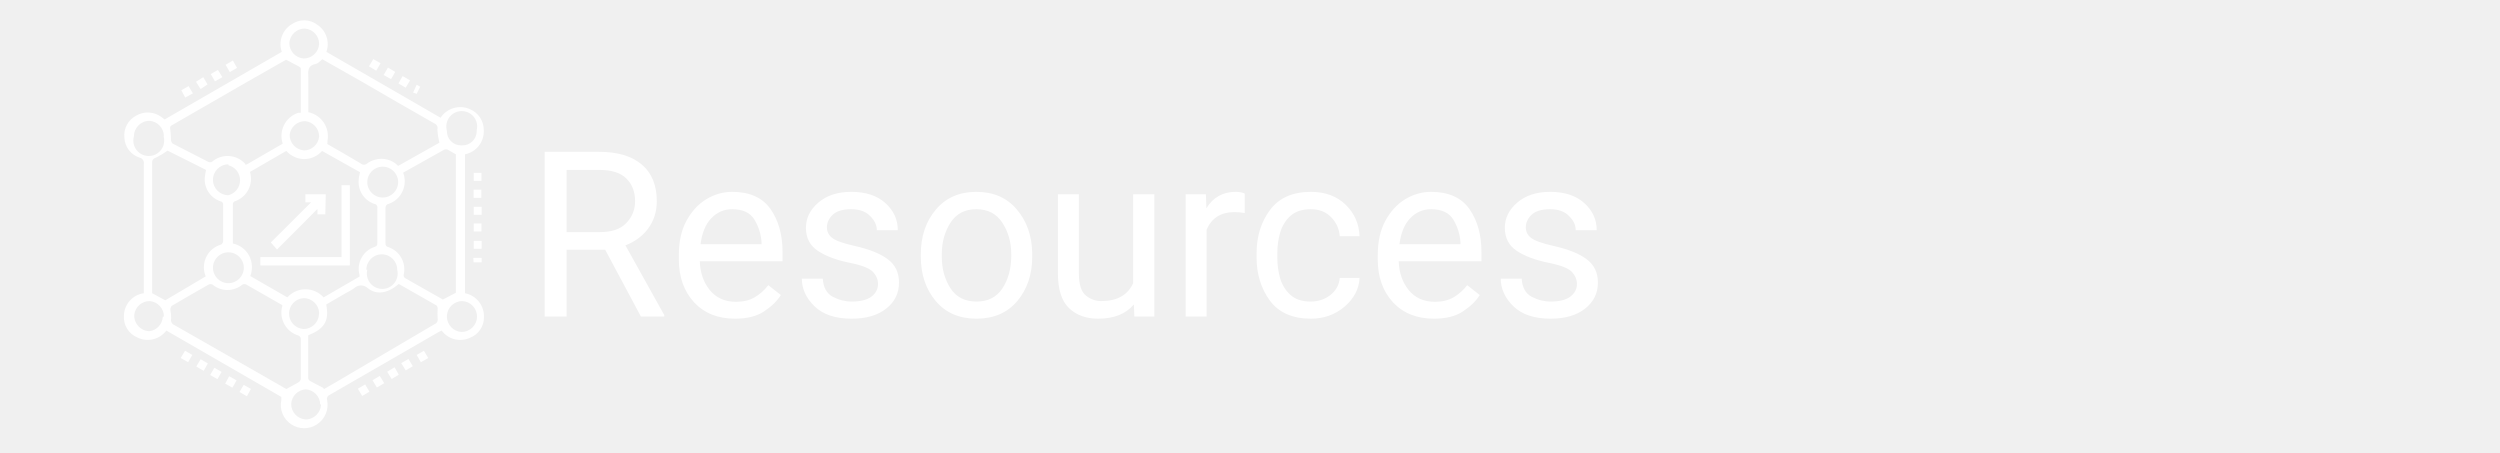
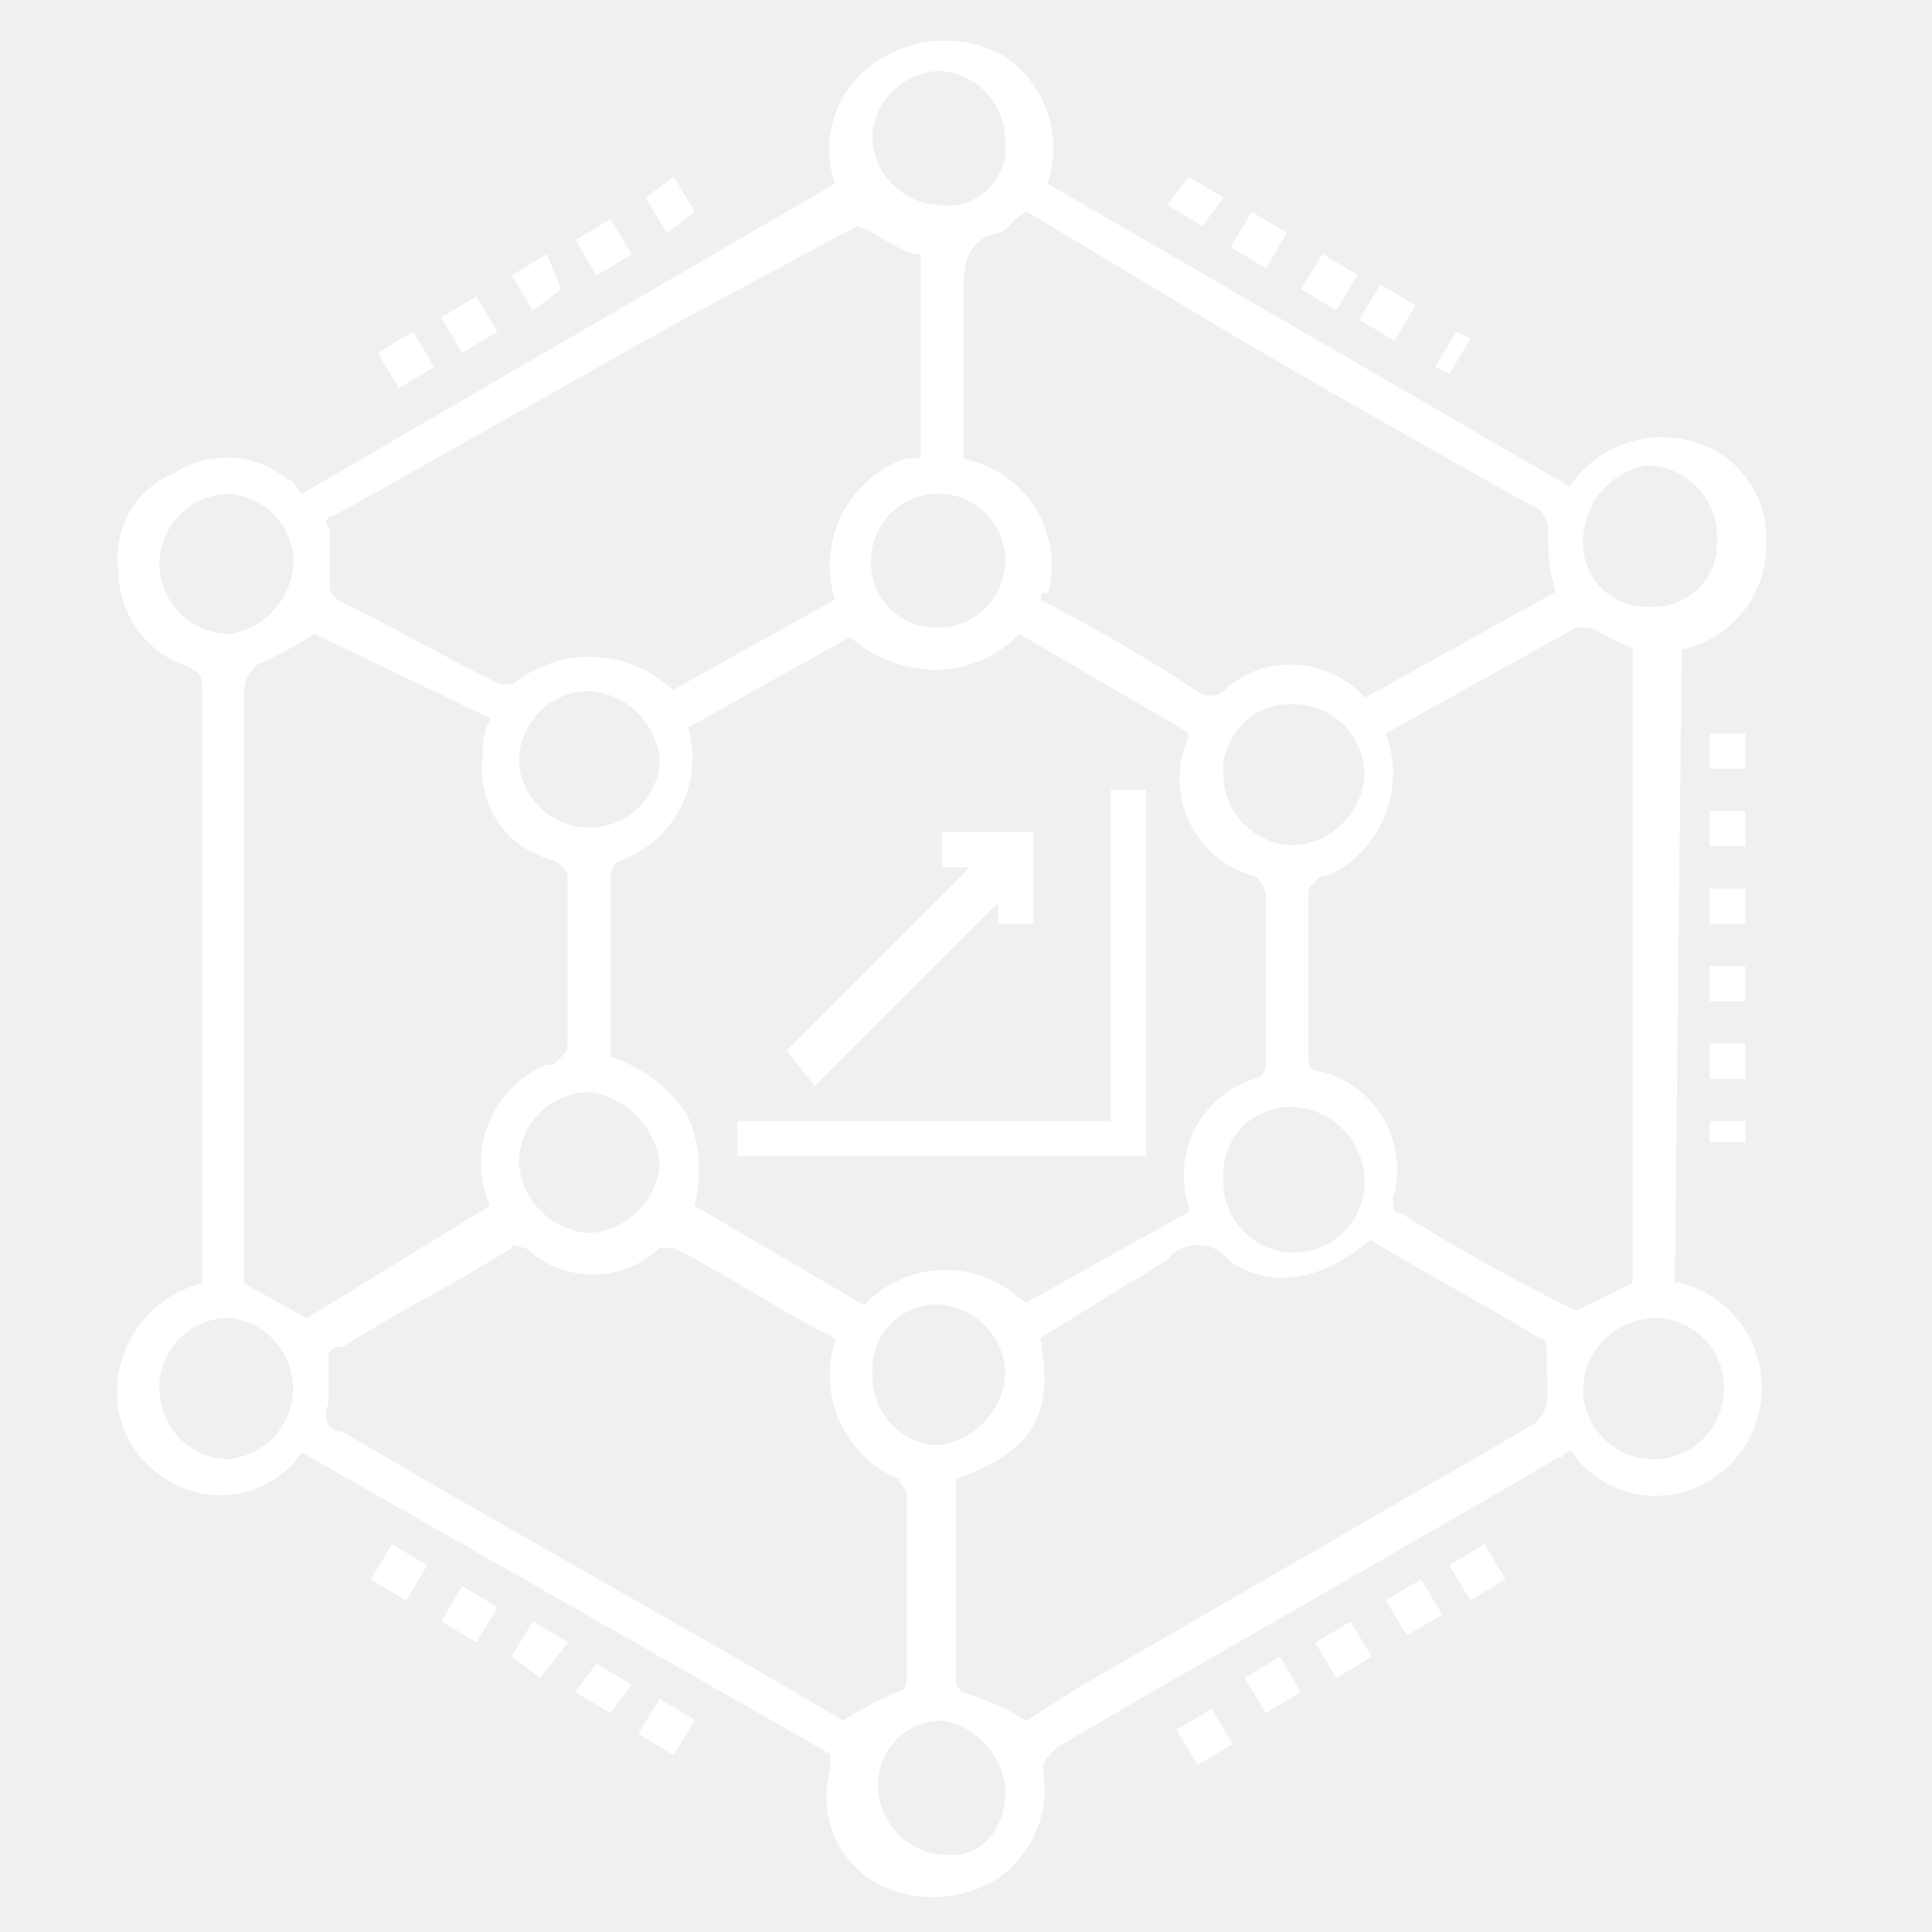
- <svg xmlns="http://www.w3.org/2000/svg" id="Layer_1" data-name="Layer 1" viewBox="0 0 162 29.34">
+ <svg xmlns="http://www.w3.org/2000/svg" id="Layer_1" data-name="Layer 1" viewBox="0 0 64 64">
  <defs>
-     <style>.cls-1{isolation:isolate;font-size:15px;font-family:Roboto-Regular, Roboto;}.cls-1,.cls-3{fill:#fff;}.cls-2{letter-spacing:-0.01em;}</style>
+     <style>.cls-1{fill:#fff;}</style>
  </defs>
-   <text class="cls-1" transform="translate(34.06 20.51)">Resou<tspan class="cls-2" x="41.74" y="0">r</tspan>
-     <tspan x="46.68" y="0">ces</tspan>
-   </text>
-   <path class="cls-3" d="M30.13,19a1.52,1.52,0,0,1,1.23,1.53,1.41,1.41,0,0,1-.91,1.36,1.49,1.49,0,0,1-1.83-.47l-.17.08-7.09,4.09a.28.28,0,0,0-.16.35,1.52,1.52,0,0,1-2.34,1.55,1.51,1.51,0,0,1-.63-1.57c0-.06,0-.12,0-.2l-7.45-4.3a1.51,1.51,0,0,1-1.9.44,1.42,1.42,0,0,1-.85-1.4A1.5,1.5,0,0,1,9.32,19V10.62a.35.35,0,0,0-.26-.4,1.42,1.42,0,0,1-1-1.3,1.44,1.44,0,0,1,.77-1.43,1.48,1.48,0,0,1,1.64.1l.2.15,7.59-4.38a1.51,1.51,0,0,1,.66-1.8,1.41,1.41,0,0,1,1.65.05,1.5,1.5,0,0,1,.58,1.75l7.4,4.27a1.53,1.53,0,0,1,1.87-.57,1.47,1.47,0,0,1,.93,1.4A1.52,1.52,0,0,1,30.13,10ZM20.87,9.78a1.55,1.55,0,0,1-1.16.53,1.6,1.6,0,0,1-1.16-.53L16.2,11.14a1.54,1.54,0,0,1-1,1.91l0,0a.21.21,0,0,0-.11.16c0,.85,0,1.7,0,2.57a1.55,1.55,0,0,1,1.05.78,1.62,1.62,0,0,1,.08,1.33l2.4,1.38a1.58,1.58,0,0,1,2.23-.12l.12.12,2.33-1.35v-.09a1.5,1.5,0,0,1,1-1.84h0c.15-.05.15-.14.15-.26V13.49a.23.23,0,0,0-.2-.28h0a1.5,1.5,0,0,1-1-1.62c0-.14.06-.28.08-.43Zm.3-.47c.74.43,1.49.85,2.22,1.29a.29.29,0,0,0,.39,0,1.47,1.47,0,0,1,.52-.25,1.49,1.49,0,0,1,1.5.4l2.67-1.5a4.85,4.85,0,0,1-.13-.85A.32.32,0,0,0,28.15,8q-2.37-1.35-4.74-2.73L20.89,3.84c-.15.11-.27.27-.42.3-.55.1-.51.48-.49.88,0,.22,0,.44,0,.66V7.27a1.59,1.59,0,0,1,1.24,1.86c0,.06,0,.12,0,.18Zm-2.9,10.45c-.78-.44-1.54-.89-2.31-1.32a.27.27,0,0,0-.25,0,1.51,1.51,0,0,1-1.94,0,.28.28,0,0,0-.25,0c-.8.45-1.59.91-2.39,1.38a.35.35,0,0,0-.09.25,2.75,2.75,0,0,1,.05.57.36.36,0,0,0,.22.43L18,24.89l.55.32.8-.44a.35.35,0,0,0,.14-.2q0-1.32,0-2.64a.26.26,0,0,0-.13-.18,1.55,1.55,0,0,1-1.07-1.91l0-.08Zm7.85-8.58a1.55,1.55,0,0,1-.85,2l-.17.06a.27.27,0,0,0-.12.22c0,.77,0,1.54,0,2.32a.21.21,0,0,0,.18.23,1.52,1.52,0,0,1,1,1.79.24.24,0,0,0,.07.21l2.47,1.4.84-.44V10L29,9.69a.34.34,0,0,0-.2,0l-2.66,1.49ZM13.33,17.91a1.53,1.53,0,0,1,.82-2l.19-.07a.3.3,0,0,0,.12-.22V13.29a.21.21,0,0,0-.19-.25,1.5,1.5,0,0,1-1-1.54,4.17,4.17,0,0,1,.08-.49L10.86,9.76a5.91,5.91,0,0,1-.76.46.31.31,0,0,0-.24.36V19l.85.46ZM21,25.21l.83-.48L28.17,21a.32.32,0,0,0,.19-.37,4.4,4.4,0,0,1,0-.62.27.27,0,0,0-.08-.22l-2.44-1.39c-.69.6-1.42.74-2,.28a.63.63,0,0,0-.89,0l0,0a4.08,4.08,0,0,1-.5.29l-1.31.76c.2,1.06-.1,1.57-1.17,2v2.78a.25.25,0,0,0,.11.17c.26.15.53.28.84.44ZM16,10.65l2.32-1.34a1.58,1.58,0,0,1,1-2l.17,0V4.44a.17.17,0,0,0-.1-.12l-.85-.45L15.92,5.36,11.2,8.08c-.1.06-.21.09-.17.27a6.16,6.16,0,0,1,.05.75.35.35,0,0,0,.1.2l2.32,1.19a.27.27,0,0,0,.23,0,1.54,1.54,0,0,1,2.17.14l0,.05Zm-1.2,0a1,1,0,0,0-1,1h0a1,1,0,0,0,1,1,1,1,0,0,0,0-1.94h0Zm0,5.7a1,1,0,1,0,1,1,1,1,0,0,0-1-1h0Zm9-4.55a1,1,0,0,0,1,1,1,1,0,1,0-1-1Zm0,5.68a1,1,0,1,0,1.94,0,1,1,0,0,0-1-1,1,1,0,0,0-1,1h0Zm5.16-9a.91.91,0,0,0,.91.94h.07a.92.92,0,0,0,.95-.89V8.44a1,1,0,1,0-1.94,0h0Zm-18.34.35a1,1,0,0,0-.94-1h0a1,1,0,0,0-1,1h0a1,1,0,1,0,1.92,0Zm10.13,17.4a1,1,0,0,0-.93-1h0a1,1,0,0,0-.95.95h0a1,1,0,0,0,.93,1h0a1,1,0,0,0,1-1v0Zm8.21-5.72a1,1,0,0,0,.95,1h0a1,1,0,0,0,1-1h0a1,1,0,0,0-.95-1h0a1,1,0,0,0-1,.95h0Zm-18.34,0a1,1,0,0,0-.92-1h0a1,1,0,0,0-1,.89v.06a1,1,0,0,0,1,1h0A1,1,0,0,0,10.55,20.53ZM20.68,2.85a1,1,0,0,0-.93-1h0a1,1,0,0,0-1,.94h0a1,1,0,0,0,.93,1h0a1,1,0,0,0,1-.94v0Zm-1,6.9a1,1,0,0,0,1-.9v0a1,1,0,0,0-.91-1h0a1,1,0,0,0-1,.89v0a1,1,0,0,0,.9,1Zm1,10.52a1,1,0,0,0-1-.95h0a1,1,0,0,0-.95,1h0a1,1,0,0,0,.94,1h0a1,1,0,0,0,1-.95v0Z" />
-   <path class="cls-3" d="M27,23l.47-.27.28.47-.48.27Z" />
-   <path class="cls-3" d="M24.9,24.83l-.48.28-.28-.47.47-.28Z" />
-   <path class="cls-3" d="M14.85,24.38l.48.27-.27.47-.47-.26Z" />
-   <path class="cls-3" d="M24.66,4.1l-.28.48-.47-.28.28-.47Z" />
-   <path class="cls-3" d="M30.7,11.2h.5v.52h-.5Z" />
-   <path class="cls-3" d="M31.21,13.4v.52H30.7V13.4Z" />
-   <path class="cls-3" d="M12.7,5.3,13.17,5l.28.47L13,5.77Z" />
-   <path class="cls-3" d="M31.2,15h-.5v-.52h.5Z" />
-   <path class="cls-3" d="M30.69,12.29h.5v.53h-.5Z" />
-   <path class="cls-3" d="M14.41,5l-.48.27-.27-.47.46-.27Z" />
-   <path class="cls-3" d="M14.09,24.57l-.47-.27.27-.47.47.27Z" />
-   <path class="cls-3" d="M11.75,5.85l.47-.27.28.47L12,6.32Z" />
-   <path class="cls-3" d="M13,23.28l.47.27-.27.48-.48-.28Z" />
-   <path class="cls-3" d="M25.57,23.8l.27.48-.46.28-.29-.47Z" />
-   <path class="cls-3" d="M23.19,25.19l.47-.28.28.47-.47.28Z" />
-   <path class="cls-3" d="M16,25.68l-.48-.28.27-.46.47.26Z" />
-   <path class="cls-3" d="M11.71,23.2l.28-.47.47.27-.27.47Z" />
-   <path class="cls-3" d="M26,23.53l.47-.27.28.47-.46.27Z" />
-   <path class="cls-3" d="M14.89,4.67l-.27-.47.47-.28.27.48Z" />
-   <path class="cls-3" d="M26.09,4.93l.48.28-.28.47-.47-.27Z" />
-   <path class="cls-3" d="M25.14,4.38l.47.28-.27.47-.48-.27Z" />
-   <path class="cls-3" d="M31.21,15.61v.51H30.7v-.51Z" />
-   <path class="cls-3" d="M30.67,16.71h.54V17h-.52Z" />
-   <path class="cls-3" d="M27,6.08,26.77,6,27,5.49l.23.13Z" />
-   <path class="cls-3" d="M22.13,12h.54V17.2h-5.8v-.54h5.26Z" />
-   <path class="cls-3" d="M21.08,13.89h-.51l0-.35-2.62,2.63-.4-.46,2.61-2.6-.37,0v-.52h1.32Z" />
+   <path class="cls-1" d="M55.48,42.51l.23-21a3.51,3.51,0,0,0,2.8-3.5,3.31,3.31,0,0,0-2.1-3.27A3.68,3.68,0,0,0,52,16.12L34.7,6.08a3.67,3.67,0,0,0-1.4-4.2,4,4,0,0,0-4,0,3.48,3.48,0,0,0-1.64,4.2L10,16.36c-.23-.24-.23-.47-.47-.47a3.14,3.14,0,0,0-3.73-.23,3,3,0,0,0-1.87,3.27A3.32,3.32,0,0,0,6,22c.7.23.7.47.7.93V42.51A3.71,3.71,0,0,0,3.88,46a3.34,3.34,0,0,0,1.63,3A3.27,3.27,0,0,0,10,48.11l17.51,10v.47a3.3,3.3,0,0,0,1.4,3.73,4,4,0,0,0,4,0,3.58,3.58,0,0,0,1.63-3.73c0-.24.24-.47.47-.7,5.6-3.27,11-6.31,16.58-9.58.23,0,.23-.23.46-.23a3.37,3.37,0,0,0,4.21,1.17,3.59,3.59,0,0,0-.7-6.77Zm-.94-27.09a2.35,2.35,0,0,1,2.34,2.34V18a2.09,2.09,0,0,1-2.1,2.1h-.24a2.09,2.09,0,0,1-2.1-2.1A2.55,2.55,0,0,1,54.54,15.42ZM34,7l5.83,3.5c3.51,2.1,7.24,4.2,11,6.3.23,0,.46.47.46.7a6.32,6.32,0,0,0,.24,2.11l-6.31,3.5a3.36,3.36,0,0,0-3.5-.94,3.39,3.39,0,0,0-1.17.7.69.69,0,0,1-.93,0,58.42,58.42,0,0,0-5.14-3c0-.23,0-.23.24-.23a3.59,3.59,0,0,0-2.8-4.44V9.82c0-.93,0-1.87,1.16-2.1C33.3,7.72,33.53,7.25,34,7Zm5.37,32.92v.23l-5.37,3L33.76,43a3.67,3.67,0,0,0-5.13.24L23,39.94a4.51,4.51,0,0,0-.23-3A4.86,4.86,0,0,0,20.22,35V29a.7.7,0,0,1,.24-.46,3.6,3.6,0,0,0,2.33-4.44l5.37-3A4.3,4.3,0,0,0,31,22.19,3.85,3.85,0,0,0,33.76,21l5.61,3.27c0,.23-.24.7-.24.93A3.34,3.34,0,0,0,41.47,29c.23,0,.47.47.47.71V35c0,.46,0,.46-.24.7A3.33,3.33,0,0,0,39.37,39.94Zm-6.07,5.6A2.52,2.52,0,0,1,31,47.88a2.3,2.3,0,0,1-2.1-2.34A2.15,2.15,0,0,1,31,43.21,2.34,2.34,0,0,1,33.3,45.54Zm-11.44-7a2.51,2.51,0,0,1-2.34,2.33,2.51,2.51,0,0,1-2.33-2.33,2.34,2.34,0,0,1,2.33-2.34A2.73,2.73,0,0,1,21.86,38.54ZM17.19,25.23a2.34,2.34,0,0,1,2.33-2.34,2.52,2.52,0,0,1,2.34,2.34,2.34,2.34,0,0,1-4.67,0Zm11.67-6.77A2.22,2.22,0,1,1,31,20.79,2.15,2.15,0,0,1,28.86,18.46Zm14,18.21A2.5,2.5,0,0,1,45.2,39a2.34,2.34,0,1,1-4.67,0A2.21,2.21,0,0,1,42.87,36.67Zm-2.34-11a2.21,2.21,0,0,1,2.34-2.34A2.34,2.34,0,0,1,45.2,25.7,2.49,2.49,0,0,1,42.87,28,2.35,2.35,0,0,1,40.53,25.7ZM31.2,2.35a2.31,2.31,0,0,1,2.1,2.33A1.93,1.93,0,0,1,31,6.78a2.29,2.29,0,0,1-2.1-2.33A2.3,2.3,0,0,1,31.2,2.35ZM11.12,17.06l11.2-6.31,6.07-3.26c.7.23,1.17.7,1.87.93.24,0,.24,0,.24.23v6.54H30a3.75,3.75,0,0,0-2.34,4.67l-5.37,3A4,4,0,0,0,17,22.66h-.46c-1.87-.93-3.5-1.87-5.37-2.8-.24-.23-.24-.23-.24-.47V17.52C10.65,17.29,10.88,17.06,11.12,17.06ZM5.28,18.69a2.34,2.34,0,0,1,2.34-2.33,2.3,2.3,0,0,1,2.1,2.33A2.51,2.51,0,0,1,7.62,21,2.34,2.34,0,0,1,5.28,18.69ZM7.62,48.34A2.33,2.33,0,0,1,5.28,46v-.24a2.31,2.31,0,0,1,2.34-2.1,2.35,2.35,0,0,1,0,4.67Zm.46-5.83V22.89A1.22,1.22,0,0,1,8.55,22,14.14,14.14,0,0,0,10.42,21l5.83,2.8A2.14,2.14,0,0,0,16,25a3.1,3.1,0,0,0,2.33,3.5c.47.23.47.46.47.7v5.37c0,.23,0,.23-.23.47s-.24.23-.47.23a3.52,3.52,0,0,0-1.87,4.67l-6.07,3.73ZM27.93,57l-1.17-.7c-5.14-3-10.27-5.84-15.41-8.87-.47,0-.7-.47-.47-.93V45.07c0-.23,0-.46.47-.46,1.87-1.17,3.74-2.1,5.6-3.27,0-.23.24,0,.47,0a3.24,3.24,0,0,0,4.44,0h.46c1.87.93,3.51,2.1,5.37,3A3.73,3.73,0,0,0,29.79,49c0,.24.24.24.24.47v6.07c0,.23,0,.47-.24.47A13.27,13.27,0,0,0,27.93,57Zm3.27,4.44a2.31,2.31,0,0,1-2.11-2.34A2.1,2.1,0,0,1,31.2,57a2.49,2.49,0,0,1,2.1,2.34C33.3,60.72,32.36,61.65,31.2,61.42ZM51.27,46.24a1.24,1.24,0,0,1-.46.94C45.9,50,40.77,53,35.87,55.81L34,57a8,8,0,0,0-2.1-.93c-.24-.24-.24-.24-.24-.47V49c2.57-.93,3.27-2.1,2.8-4.67l3-1.86c.47-.24.7-.47,1.17-.7a1.31,1.31,0,0,1,2.1,0c1.4.93,3,.7,4.67-.7,1.87,1.16,3.73,2.1,5.6,3.26.23,0,.23.24.23.47Zm-4.9-6.07c-.23,0-.23-.23-.23-.47a3.35,3.35,0,0,0-2.34-4.2c-.46,0-.46-.23-.46-.46V29.67c0-.24,0-.24.23-.47S43.8,29,44,29A3.72,3.72,0,0,0,45.9,24.3l6.31-3.51h.47c.46.24.93.47,1.4.7v21l-1.87.93C50.34,42.51,48.24,41.34,46.37,40.17Zm8.41,8.17A2.34,2.34,0,0,1,52.44,46,2.41,2.41,0,0,1,55,43.67,2.3,2.3,0,0,1,57.11,46,2.34,2.34,0,0,1,54.78,48.34Z" />
+   <rect class="cls-1" x="48.26" y="51.4" width="1.36" height="1.36" transform="translate(-19.82 32.61) rotate(-30.97)" />
+   <rect class="cls-1" x="41.49" y="55.13" width="1.36" height="1.36" transform="translate(-22.71 29.65) rotate(-30.96)" />
+   <polygon class="cls-1" points="19.05 56.05 20.22 56.75 20.92 55.81 19.76 55.11 19.05 56.05" />
+   <rect class="cls-1" x="41.02" y="7.27" width="1.36" height="1.36" transform="translate(13.43 39.62) rotate(-59.04)" />
+   <rect class="cls-1" x="56.64" y="24.3" width="1.17" height="1.17" />
+   <rect class="cls-1" x="56.64" y="29.43" width="1.17" height="1.17" />
+   <rect class="cls-1" x="14.87" y="10.07" width="1.36" height="1.36" transform="translate(-3.32 9.54) rotate(-30.97)" />
+   <rect class="cls-1" x="56.64" y="32" width="1.17" height="1.17" />
+   <rect class="cls-1" x="56.64" y="26.86" width="1.17" height="1.17" />
+   <polygon class="cls-1" points="18.59 9.59 18.12 8.42 16.95 9.12 17.65 10.29 18.59 9.59" />
+   <polygon class="cls-1" points="16.95 54.88 17.89 55.58 18.82 54.41 17.65 53.71 16.95 54.88" />
+   <rect class="cls-1" x="12.77" y="11.24" width="1.36" height="1.36" transform="translate(-4.22 8.62) rotate(-30.96)" />
+   <rect class="cls-1" x="14.87" y="52.8" width="1.36" height="1.36" transform="translate(-38.31 39.3) rotate(-59.04)" />
+   <rect class="cls-1" x="43.82" y="53.97" width="1.36" height="1.36" transform="translate(-21.77 30.68) rotate(-30.96)" />
+   <rect class="cls-1" x="39.39" y="56.53" width="1.36" height="1.36" transform="matrix(0.86, -0.51, 0.51, 0.86, -23.73, 28.77)" />
+   <rect class="cls-1" x="21.41" y="56.53" width="1.36" height="1.36" transform="translate(-38.34 46.72) rotate(-59.04)" />
+   <rect class="cls-1" x="12.54" y="51.4" width="1.36" height="1.36" transform="translate(-38.24 36.62) rotate(-59.03)" />
+   <rect class="cls-1" x="46.16" y="52.57" width="1.36" height="1.36" transform="translate(-20.72 31.68) rotate(-30.96)" />
+   <rect class="cls-1" x="19.31" y="7.51" width="1.36" height="1.36" transform="translate(-1.36 11.45) rotate(-30.96)" />
+   <polygon class="cls-1" points="40.53 6.55 39.37 5.85 38.67 6.79 39.83 7.49 40.53 6.55" />
+   <rect class="cls-1" x="45.46" y="9.84" width="1.36" height="1.36" transform="matrix(0.51, -0.86, 0.86, 0.51, 13.38, 44.67)" />
+   <rect class="cls-1" x="43.36" y="8.67" width="1.36" height="1.36" transform="translate(13.36 42.3) rotate(-59.04)" />
+   <polygon class="cls-1" points="23.02 7.02 22.32 5.85 21.39 6.55 22.09 7.72 23.02 7.02" />
+   <rect class="cls-1" x="56.64" y="34.57" width="1.17" height="1.17" />
+   <rect class="cls-1" x="56.64" y="37.14" width="1.17" height="0.7" />
+   <polygon class="cls-1" points="48.71 11.22 48.24 10.99 47.54 12.15 48.01 12.39 48.71 11.22" />
+   <polygon class="cls-1" points="36.8 37.14 24.43 37.14 24.43 38.3 37.97 38.3 37.97 26.16 36.8 26.16 36.8 37.14" />
+   <polygon class="cls-1" points="33.06 29.9 33.06 30.6 34.23 30.6 34.23 27.56 31.2 27.56 31.2 28.73 32.13 28.73 26.06 34.8 26.99 35.97 33.06 29.9" />
</svg>
